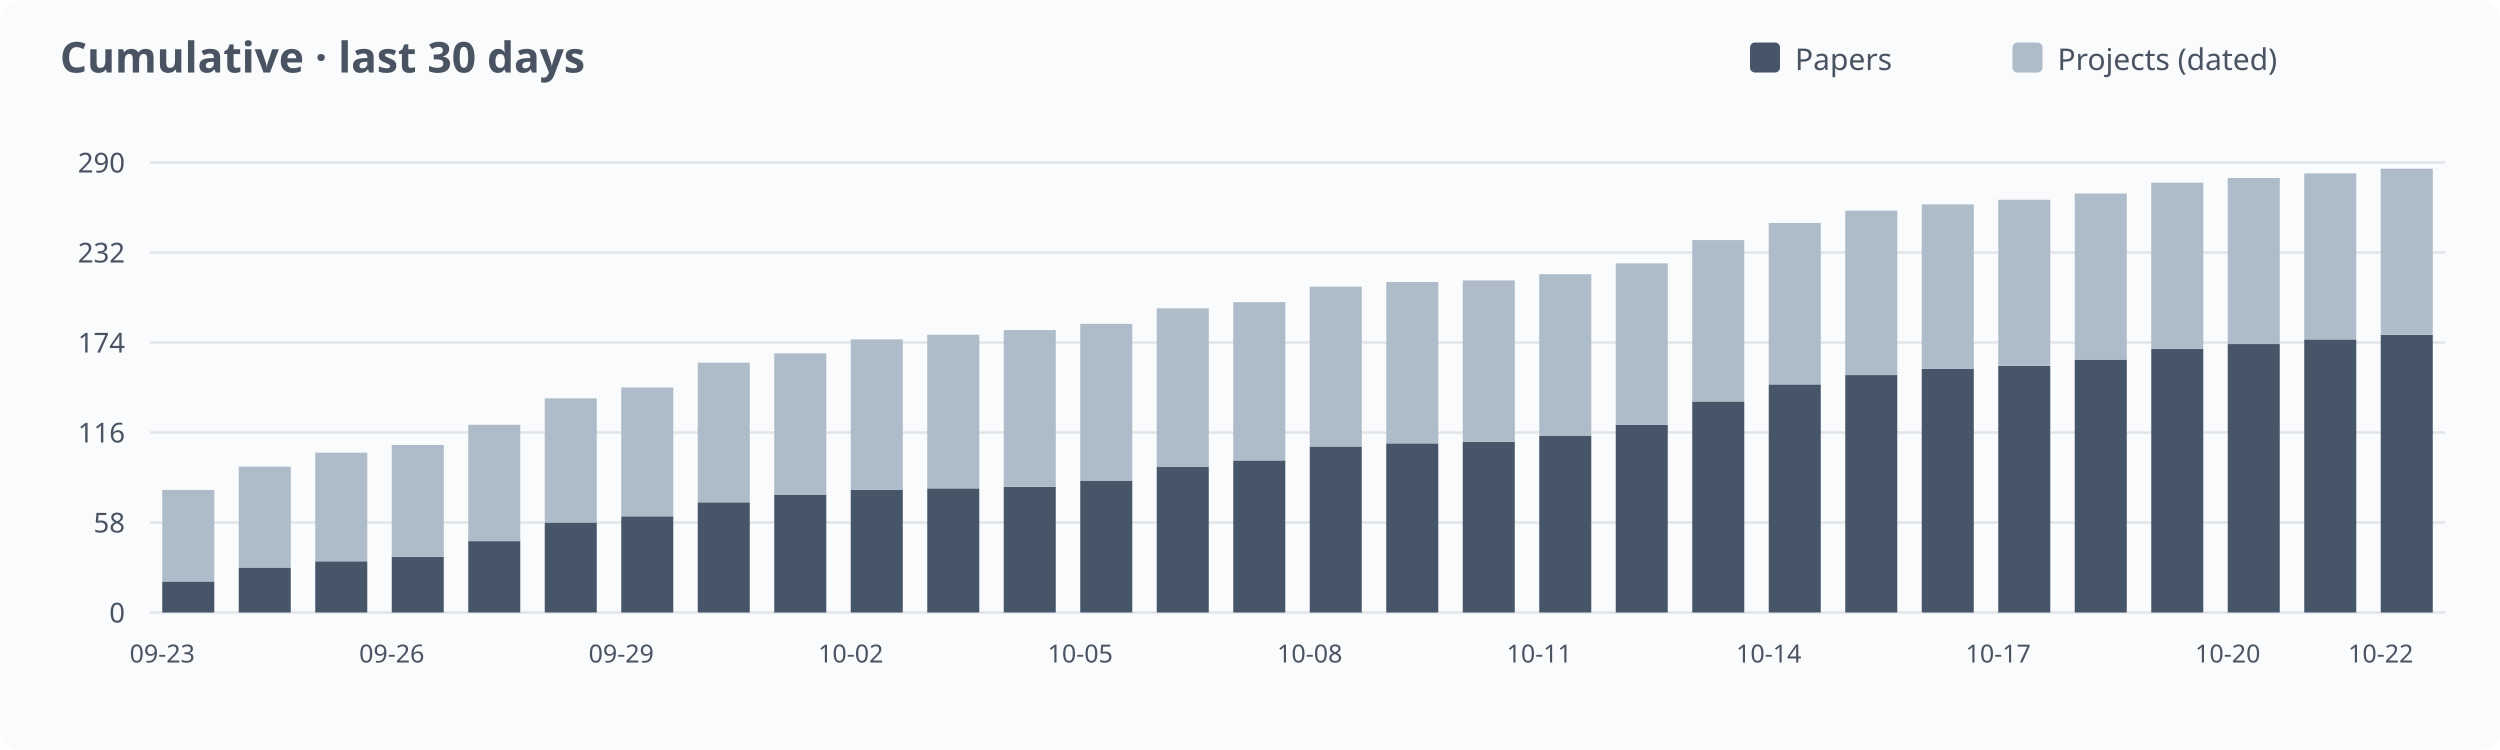
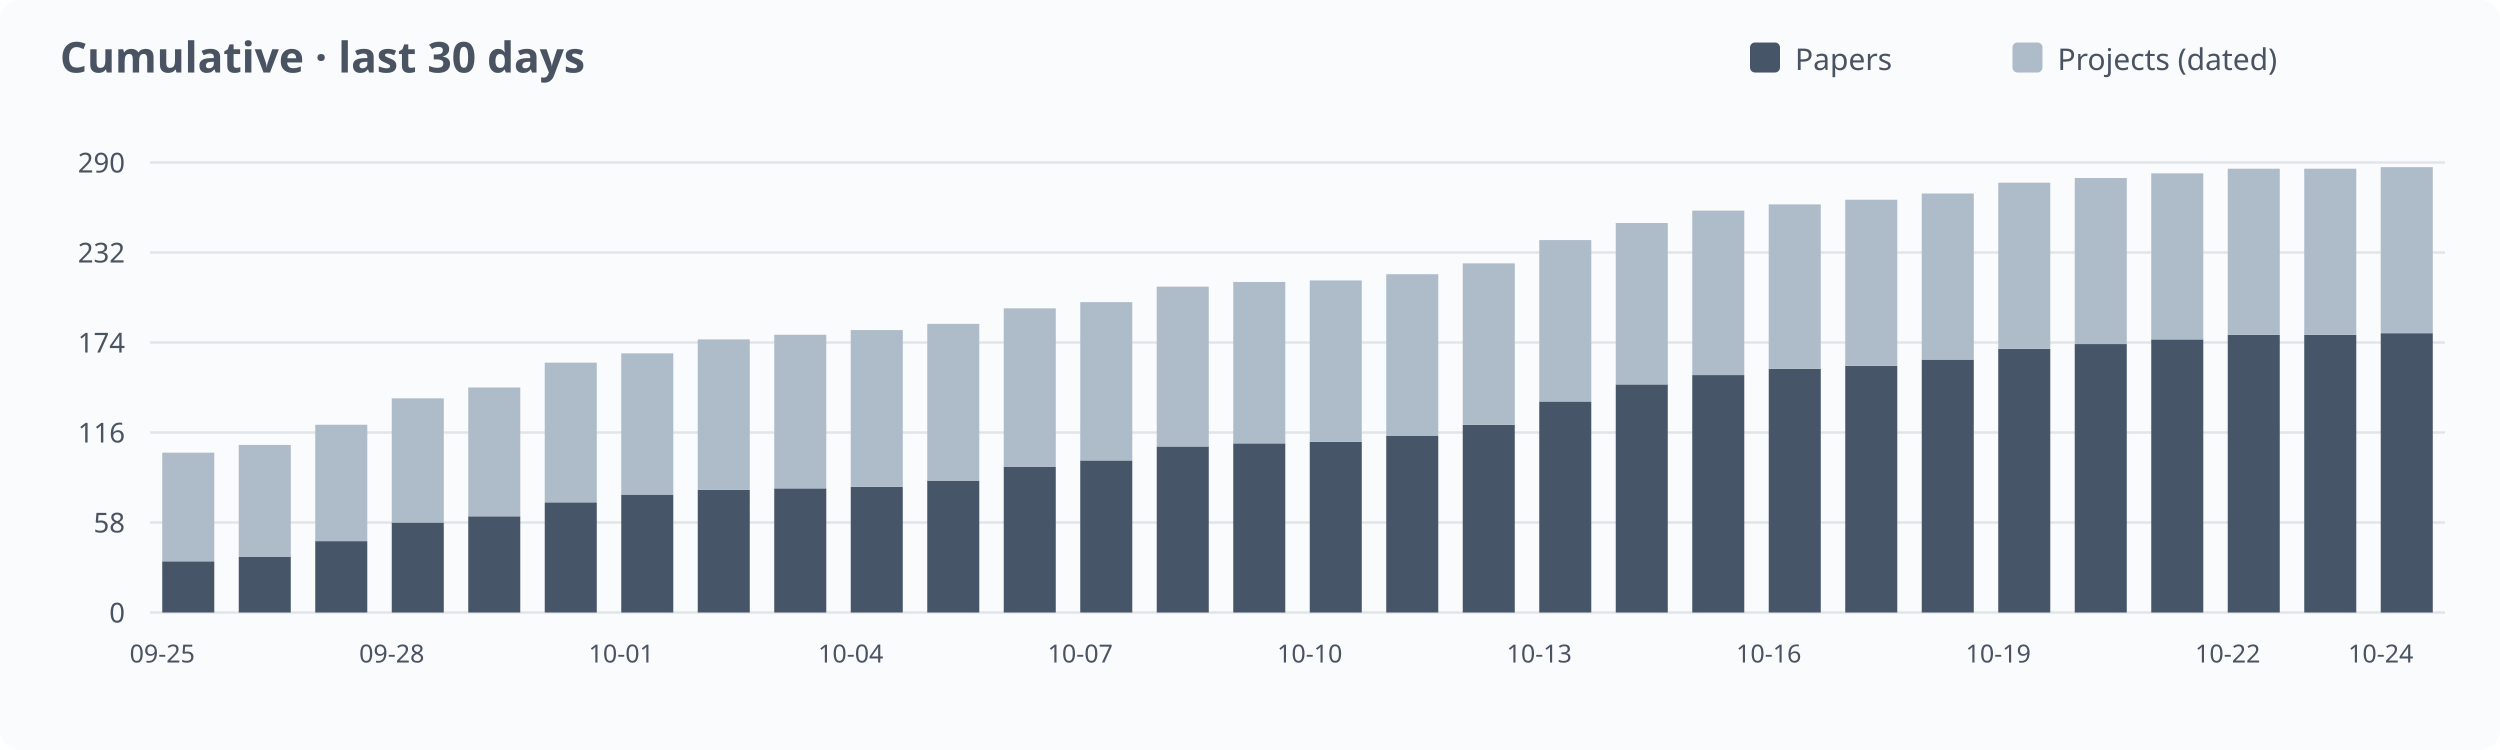
<svg xmlns="http://www.w3.org/2000/svg" width="1000" height="300" viewBox="0 0 1000 300" role="img" aria-labelledby="title desc">
  <rect width="100%" height="100%" rx="8" fill="#fafbfc" />
  <g font-family="system-ui,sans-serif" fill="#495362">
    <text x="24" y="29" font-size="17" font-weight="600">Cumulative · last 30 days</text>
    <rect x="700" y="17" width="12" height="12" rx="2" fill="#475569" />
    <text x="718" y="28" font-size="12">Papers</text>
    <rect x="805" y="17" width="12" height="12" rx="2" fill="#aebbc9" />
    <text x="823" y="28" font-size="12">Projects (dated)</text>
    <path d="M60 245.0H978" stroke="#e1e5ea" />
    <text x="50" y="249.0" text-anchor="end" font-size="11">0</text>
    <path d="M60 209.0H978" stroke="#e1e5ea" />
    <text x="50" y="213.0" text-anchor="end" font-size="11">58</text>
    <path d="M60 173.0H978" stroke="#e1e5ea" />
    <text x="50" y="177.0" text-anchor="end" font-size="11">116</text>
    <path d="M60 137.0H978" stroke="#e1e5ea" />
    <text x="50" y="141.0" text-anchor="end" font-size="11">174</text>
    <path d="M60 101.0H978" stroke="#e1e5ea" />
    <text x="50" y="105.0" text-anchor="end" font-size="11">232</text>
    <path d="M60 65.0H978" stroke="#e1e5ea" />
    <text x="50" y="69.0" text-anchor="end" font-size="11">290</text>
-     <rect x="64.90" y="232.59" width="20.81" height="12.41" fill="#475569" />
-     <rect x="64.90" y="195.97" width="20.81" height="36.62" fill="#aebbc9" />
-     <text x="64.90" y="265" text-anchor="middle" font-size="10">09-23</text>
-     <rect x="95.50" y="227.00" width="20.81" height="18.00" fill="#475569" />
-     <rect x="95.50" y="186.66" width="20.81" height="40.34" fill="#aebbc9" />
-     <rect x="126.10" y="224.52" width="20.81" height="20.48" fill="#475569" />
-     <rect x="126.10" y="181.07" width="20.81" height="43.45" fill="#aebbc9" />
-     <rect x="156.70" y="222.66" width="20.81" height="22.34" fill="#475569" />
-     <rect x="156.70" y="177.97" width="20.81" height="44.69" fill="#aebbc9" />
-     <text x="156.70" y="265" text-anchor="middle" font-size="10">09-26</text>
-     <rect x="187.30" y="216.45" width="20.81" height="28.55" fill="#475569" />
-     <rect x="187.30" y="169.90" width="20.81" height="46.55" fill="#aebbc9" />
-     <rect x="217.90" y="209.00" width="20.81" height="36.00" fill="#475569" />
-     <rect x="217.90" y="159.34" width="20.81" height="49.66" fill="#aebbc9" />
-     <rect x="248.50" y="206.52" width="20.81" height="38.48" fill="#475569" />
-     <rect x="248.50" y="155.00" width="20.81" height="51.52" fill="#aebbc9" />
-     <text x="248.50" y="265" text-anchor="middle" font-size="10">09-29</text>
-     <rect x="279.10" y="200.93" width="20.81" height="44.07" fill="#475569" />
-     <rect x="279.10" y="145.07" width="20.81" height="55.86" fill="#aebbc9" />
-     <rect x="309.70" y="197.83" width="20.81" height="47.17" fill="#475569" />
-     <rect x="309.70" y="141.34" width="20.81" height="56.48" fill="#aebbc9" />
-     <rect x="340.30" y="195.97" width="20.81" height="49.03" fill="#475569" />
-     <rect x="340.30" y="135.76" width="20.81" height="60.21" fill="#aebbc9" />
-     <text x="340.30" y="265" text-anchor="middle" font-size="10">10-02</text>
-     <rect x="370.90" y="195.34" width="20.81" height="49.66" fill="#475569" />
-     <rect x="370.90" y="133.90" width="20.81" height="61.45" fill="#aebbc9" />
-     <rect x="401.50" y="194.72" width="20.81" height="50.28" fill="#475569" />
-     <rect x="401.50" y="132.03" width="20.81" height="62.69" fill="#aebbc9" />
-     <rect x="432.10" y="192.24" width="20.81" height="52.76" fill="#475569" />
-     <rect x="432.10" y="129.55" width="20.81" height="62.69" fill="#aebbc9" />
-     <text x="432.10" y="265" text-anchor="middle" font-size="10">10-05</text>
-     <rect x="462.70" y="186.66" width="20.81" height="58.34" fill="#475569" />
-     <rect x="462.70" y="123.34" width="20.81" height="63.31" fill="#aebbc9" />
-     <rect x="493.30" y="184.17" width="20.81" height="60.83" fill="#475569" />
-     <rect x="493.30" y="120.86" width="20.81" height="63.31" fill="#aebbc9" />
-     <rect x="523.90" y="178.59" width="20.81" height="66.41" fill="#475569" />
-     <rect x="523.90" y="114.66" width="20.81" height="63.93" fill="#aebbc9" />
-     <text x="523.90" y="265" text-anchor="middle" font-size="10">10-08</text>
-     <rect x="554.50" y="177.34" width="20.81" height="67.66" fill="#475569" />
-     <rect x="554.50" y="112.79" width="20.81" height="64.55" fill="#aebbc9" />
-     <rect x="585.10" y="176.72" width="20.81" height="68.28" fill="#475569" />
-     <rect x="585.10" y="112.17" width="20.81" height="64.55" fill="#aebbc9" />
-     <rect x="615.70" y="174.24" width="20.81" height="70.76" fill="#475569" />
-     <rect x="615.70" y="109.69" width="20.81" height="64.55" fill="#aebbc9" />
-     <text x="615.70" y="265" text-anchor="middle" font-size="10">10-11</text>
-     <rect x="646.30" y="169.90" width="20.81" height="75.10" fill="#475569" />
-     <rect x="646.30" y="105.34" width="20.81" height="64.55" fill="#aebbc9" />
-     <rect x="676.90" y="160.59" width="20.81" height="84.41" fill="#475569" />
-     <rect x="676.90" y="96.03" width="20.81" height="64.55" fill="#aebbc9" />
-     <rect x="707.50" y="153.76" width="20.81" height="91.24" fill="#475569" />
-     <rect x="707.50" y="89.21" width="20.81" height="64.55" fill="#aebbc9" />
-     <text x="707.50" y="265" text-anchor="middle" font-size="10">10-14</text>
-     <rect x="738.10" y="150.03" width="20.81" height="94.97" fill="#475569" />
-     <rect x="738.10" y="84.24" width="20.81" height="65.79" fill="#aebbc9" />
-     <rect x="768.70" y="147.55" width="20.81" height="97.45" fill="#475569" />
-     <rect x="768.70" y="81.76" width="20.81" height="65.79" fill="#aebbc9" />
-     <rect x="799.30" y="146.31" width="20.81" height="98.69" fill="#475569" />
-     <rect x="799.30" y="79.90" width="20.81" height="66.41" fill="#aebbc9" />
-     <text x="799.30" y="265" text-anchor="middle" font-size="10">10-17</text>
-     <rect x="829.90" y="143.83" width="20.81" height="101.17" fill="#475569" />
-     <rect x="829.90" y="77.41" width="20.81" height="66.41" fill="#aebbc9" />
-     <rect x="860.50" y="139.48" width="20.81" height="105.52" fill="#475569" />
-     <rect x="860.50" y="73.07" width="20.81" height="66.41" fill="#aebbc9" />
-     <rect x="891.10" y="137.62" width="20.81" height="107.38" fill="#475569" />
-     <rect x="891.10" y="71.21" width="20.81" height="66.41" fill="#aebbc9" />
-     <text x="891.10" y="265" text-anchor="middle" font-size="10">10-20</text>
-     <rect x="921.70" y="135.76" width="20.81" height="109.24" fill="#475569" />
-     <rect x="921.70" y="69.34" width="20.81" height="66.41" fill="#aebbc9" />
-     <rect x="952.30" y="133.90" width="20.81" height="111.10" fill="#475569" />
-     <rect x="952.30" y="67.48" width="20.81" height="66.41" fill="#aebbc9" />
-     <text x="952.30" y="265" text-anchor="middle" font-size="10">10-22</text>
+     <rect x="64.90" y="224.52" width="20.81" height="20.48" fill="#475569" />
+     <rect x="64.90" y="181.07" width="20.81" height="43.45" fill="#aebbc9" />
+     <text x="64.90" y="265" text-anchor="middle" font-size="10">09-25</text>
+     <rect x="95.50" y="222.66" width="20.81" height="22.34" fill="#475569" />
+     <rect x="95.50" y="177.97" width="20.81" height="44.69" fill="#aebbc9" />
+     <rect x="126.10" y="216.45" width="20.81" height="28.55" fill="#475569" />
+     <rect x="126.10" y="169.90" width="20.81" height="46.55" fill="#aebbc9" />
+     <rect x="156.70" y="209.00" width="20.81" height="36.00" fill="#475569" />
+     <rect x="156.70" y="159.34" width="20.81" height="49.66" fill="#aebbc9" />
+     <text x="156.70" y="265" text-anchor="middle" font-size="10">09-28</text>
+     <rect x="187.30" y="206.52" width="20.81" height="38.48" fill="#475569" />
+     <rect x="187.30" y="155.00" width="20.81" height="51.52" fill="#aebbc9" />
+     <rect x="217.90" y="200.93" width="20.81" height="44.07" fill="#475569" />
+     <rect x="217.90" y="145.07" width="20.81" height="55.86" fill="#aebbc9" />
+     <rect x="248.50" y="197.83" width="20.81" height="47.17" fill="#475569" />
+     <rect x="248.50" y="141.34" width="20.81" height="56.48" fill="#aebbc9" />
+     <text x="248.50" y="265" text-anchor="middle" font-size="10">10-01</text>
+     <rect x="279.10" y="195.97" width="20.81" height="49.03" fill="#475569" />
+     <rect x="279.10" y="135.76" width="20.81" height="60.21" fill="#aebbc9" />
+     <rect x="309.70" y="195.34" width="20.81" height="49.66" fill="#475569" />
+     <rect x="309.70" y="133.90" width="20.81" height="61.45" fill="#aebbc9" />
+     <rect x="340.30" y="194.72" width="20.81" height="50.28" fill="#475569" />
+     <rect x="340.30" y="132.03" width="20.81" height="62.69" fill="#aebbc9" />
+     <text x="340.30" y="265" text-anchor="middle" font-size="10">10-04</text>
+     <rect x="370.90" y="192.24" width="20.81" height="52.76" fill="#475569" />
+     <rect x="370.90" y="129.55" width="20.81" height="62.69" fill="#aebbc9" />
+     <rect x="401.50" y="186.66" width="20.81" height="58.34" fill="#475569" />
+     <rect x="401.50" y="123.34" width="20.81" height="63.31" fill="#aebbc9" />
+     <rect x="432.10" y="184.17" width="20.81" height="60.83" fill="#475569" />
+     <rect x="432.10" y="120.86" width="20.81" height="63.31" fill="#aebbc9" />
+     <text x="432.10" y="265" text-anchor="middle" font-size="10">10-07</text>
+     <rect x="462.70" y="178.59" width="20.81" height="66.41" fill="#475569" />
+     <rect x="462.70" y="114.66" width="20.81" height="63.93" fill="#aebbc9" />
+     <rect x="493.30" y="177.34" width="20.81" height="67.66" fill="#475569" />
+     <rect x="493.30" y="112.79" width="20.81" height="64.55" fill="#aebbc9" />
+     <rect x="523.90" y="176.72" width="20.81" height="68.28" fill="#475569" />
+     <rect x="523.90" y="112.17" width="20.81" height="64.55" fill="#aebbc9" />
+     <text x="523.90" y="265" text-anchor="middle" font-size="10">10-10</text>
+     <rect x="554.50" y="174.24" width="20.81" height="70.76" fill="#475569" />
+     <rect x="554.50" y="109.69" width="20.81" height="64.55" fill="#aebbc9" />
+     <rect x="585.10" y="169.90" width="20.81" height="75.10" fill="#475569" />
+     <rect x="585.10" y="105.34" width="20.81" height="64.55" fill="#aebbc9" />
+     <rect x="615.70" y="160.59" width="20.81" height="84.41" fill="#475569" />
+     <rect x="615.70" y="96.03" width="20.81" height="64.55" fill="#aebbc9" />
+     <text x="615.70" y="265" text-anchor="middle" font-size="10">10-13</text>
+     <rect x="646.30" y="153.76" width="20.81" height="91.24" fill="#475569" />
+     <rect x="646.30" y="89.21" width="20.81" height="64.55" fill="#aebbc9" />
+     <rect x="676.90" y="150.03" width="20.81" height="94.97" fill="#475569" />
+     <rect x="676.90" y="84.24" width="20.81" height="65.79" fill="#aebbc9" />
+     <rect x="707.50" y="147.55" width="20.81" height="97.45" fill="#475569" />
+     <rect x="707.50" y="81.76" width="20.81" height="65.79" fill="#aebbc9" />
+     <text x="707.50" y="265" text-anchor="middle" font-size="10">10-16</text>
+     <rect x="738.10" y="146.31" width="20.81" height="98.69" fill="#475569" />
+     <rect x="738.10" y="79.90" width="20.81" height="66.41" fill="#aebbc9" />
+     <rect x="768.70" y="143.83" width="20.81" height="101.17" fill="#475569" />
+     <rect x="768.70" y="77.41" width="20.81" height="66.41" fill="#aebbc9" />
+     <rect x="799.30" y="139.48" width="20.81" height="105.52" fill="#475569" />
+     <rect x="799.30" y="73.07" width="20.81" height="66.41" fill="#aebbc9" />
+     <text x="799.30" y="265" text-anchor="middle" font-size="10">10-19</text>
+     <rect x="829.90" y="137.62" width="20.81" height="107.38" fill="#475569" />
+     <rect x="829.90" y="71.21" width="20.81" height="66.41" fill="#aebbc9" />
+     <rect x="860.50" y="135.76" width="20.81" height="109.24" fill="#475569" />
+     <rect x="860.50" y="69.34" width="20.81" height="66.41" fill="#aebbc9" />
+     <rect x="891.10" y="133.90" width="20.81" height="111.10" fill="#475569" />
+     <rect x="891.10" y="67.48" width="20.81" height="66.41" fill="#aebbc9" />
+     <text x="891.10" y="265" text-anchor="middle" font-size="10">10-22</text>
+     <rect x="921.70" y="133.90" width="20.81" height="111.10" fill="#475569" />
+     <rect x="921.70" y="67.48" width="20.81" height="66.41" fill="#aebbc9" />
+     <rect x="952.30" y="133.28" width="20.81" height="111.72" fill="#475569" />
+     <rect x="952.30" y="66.86" width="20.81" height="66.41" fill="#aebbc9" />
+     <text x="952.30" y="265" text-anchor="middle" font-size="10">10-24</text>
  </g>
</svg>
